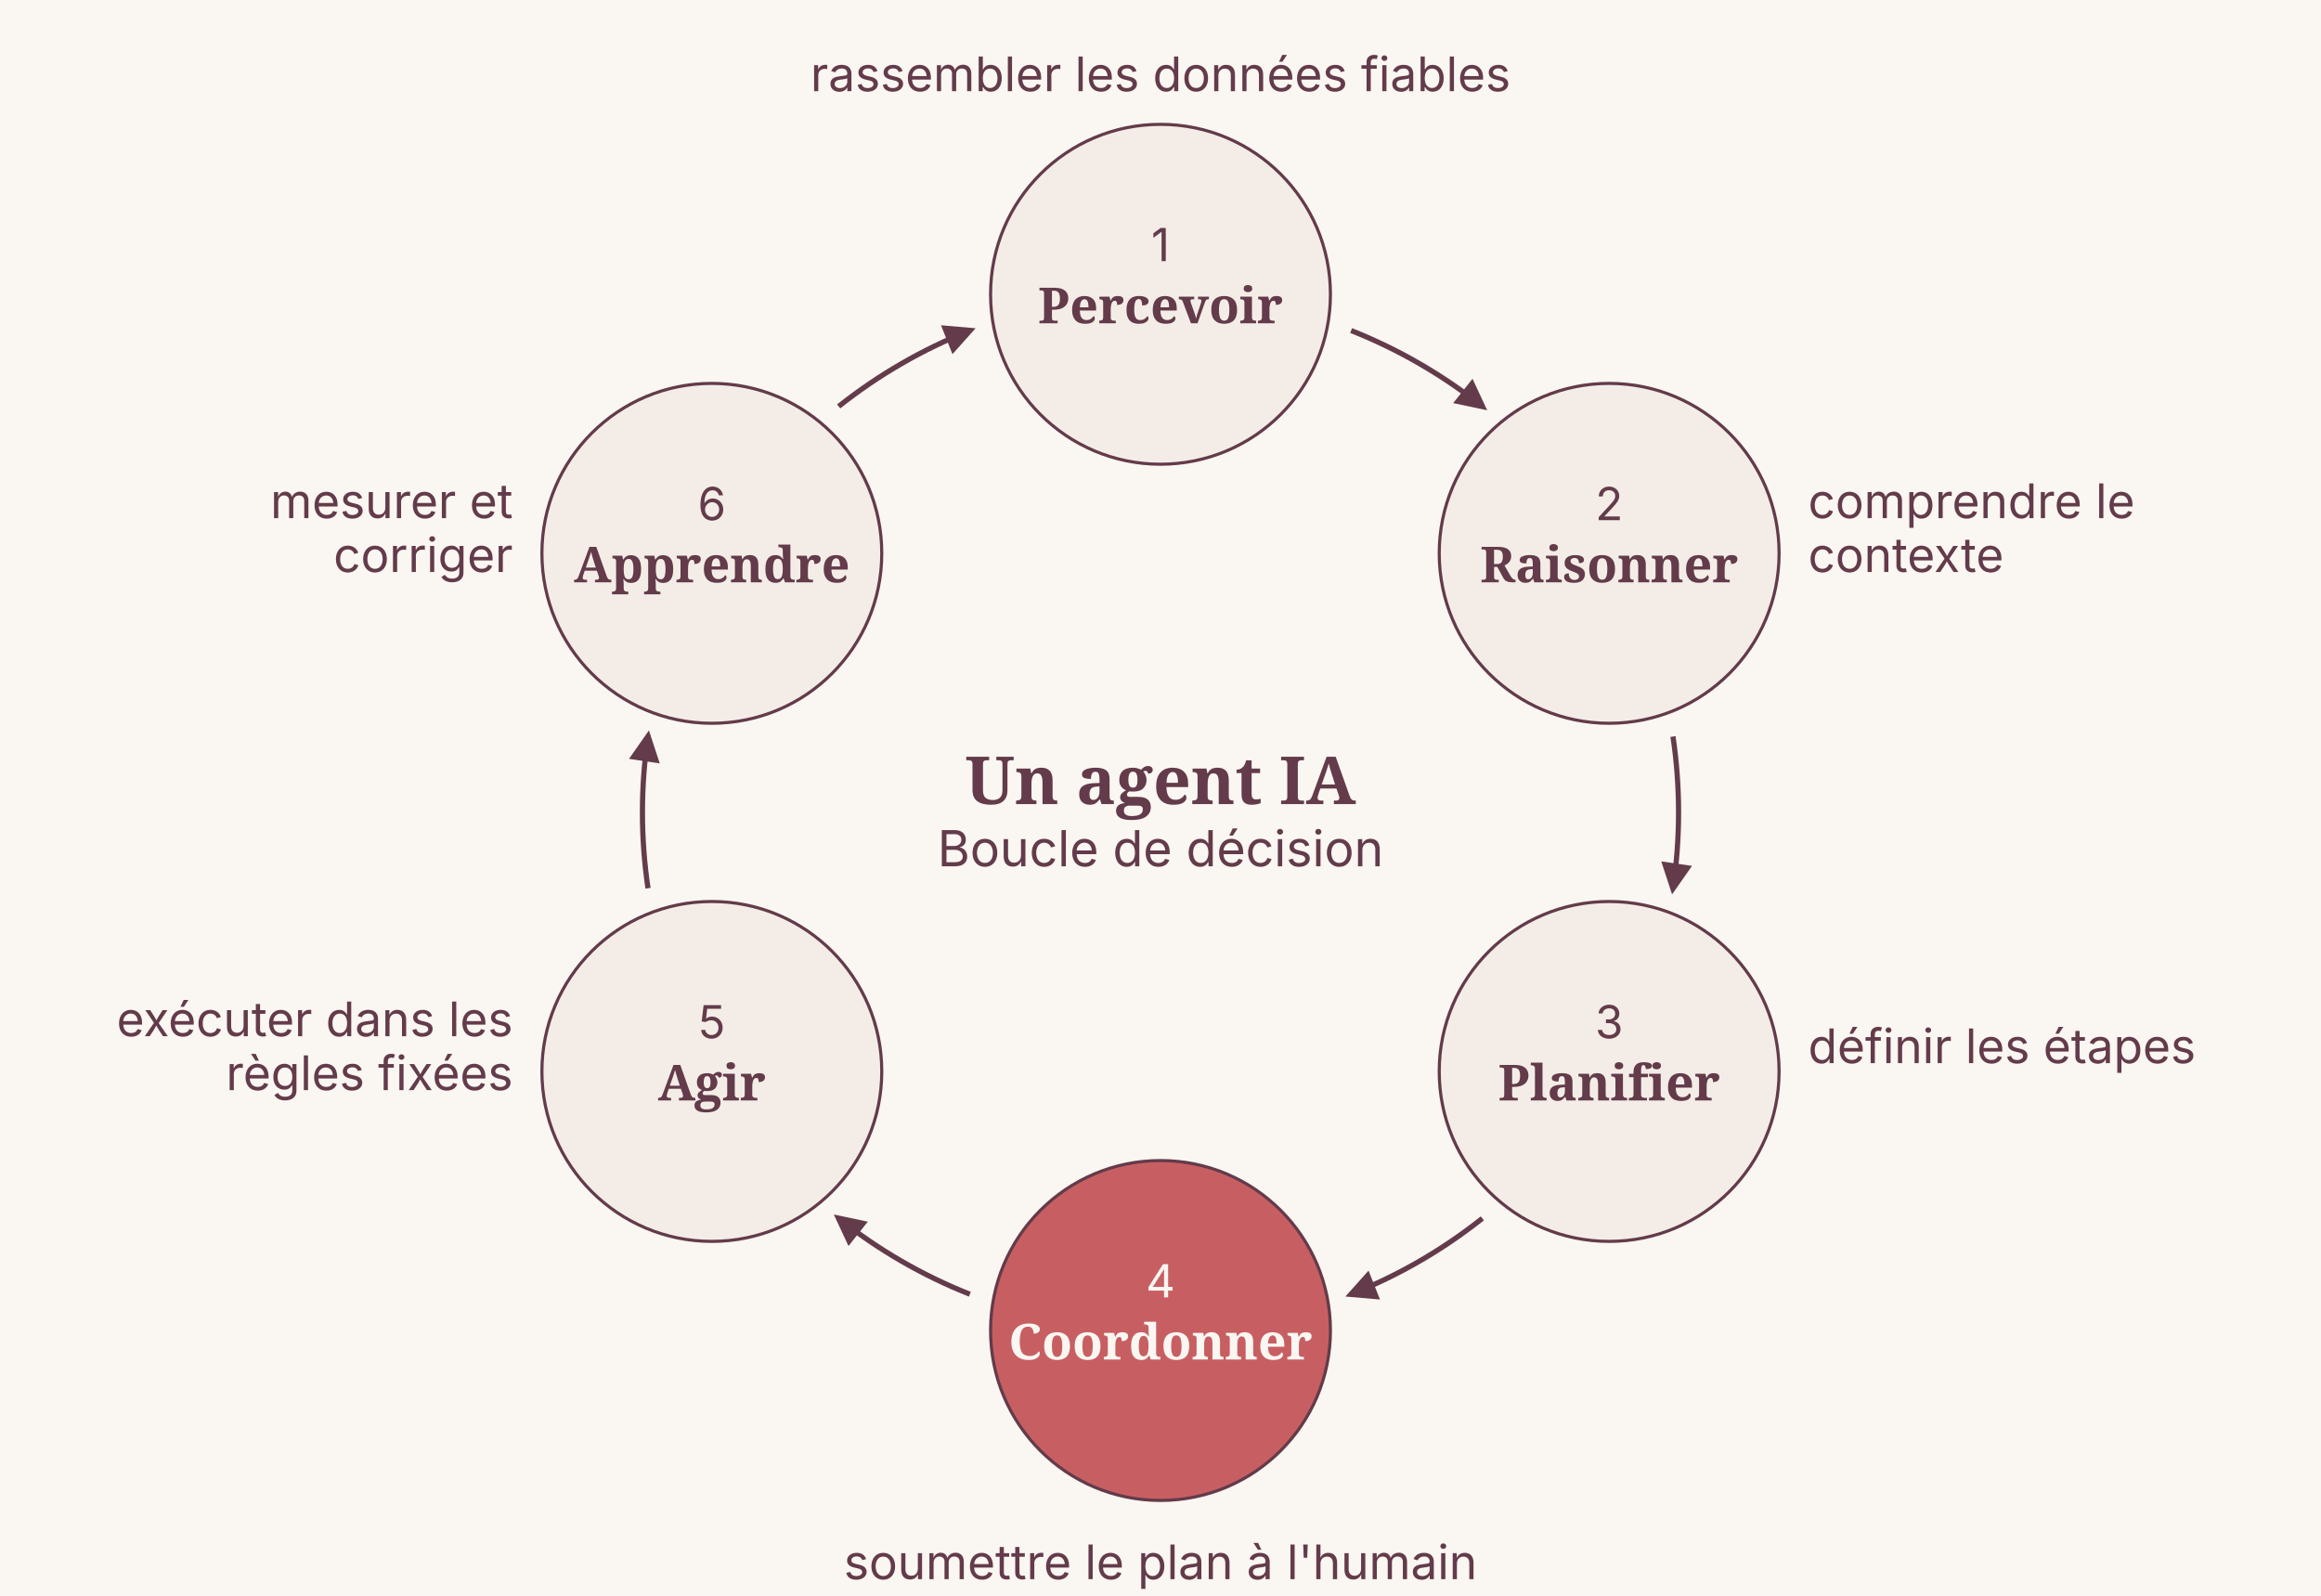
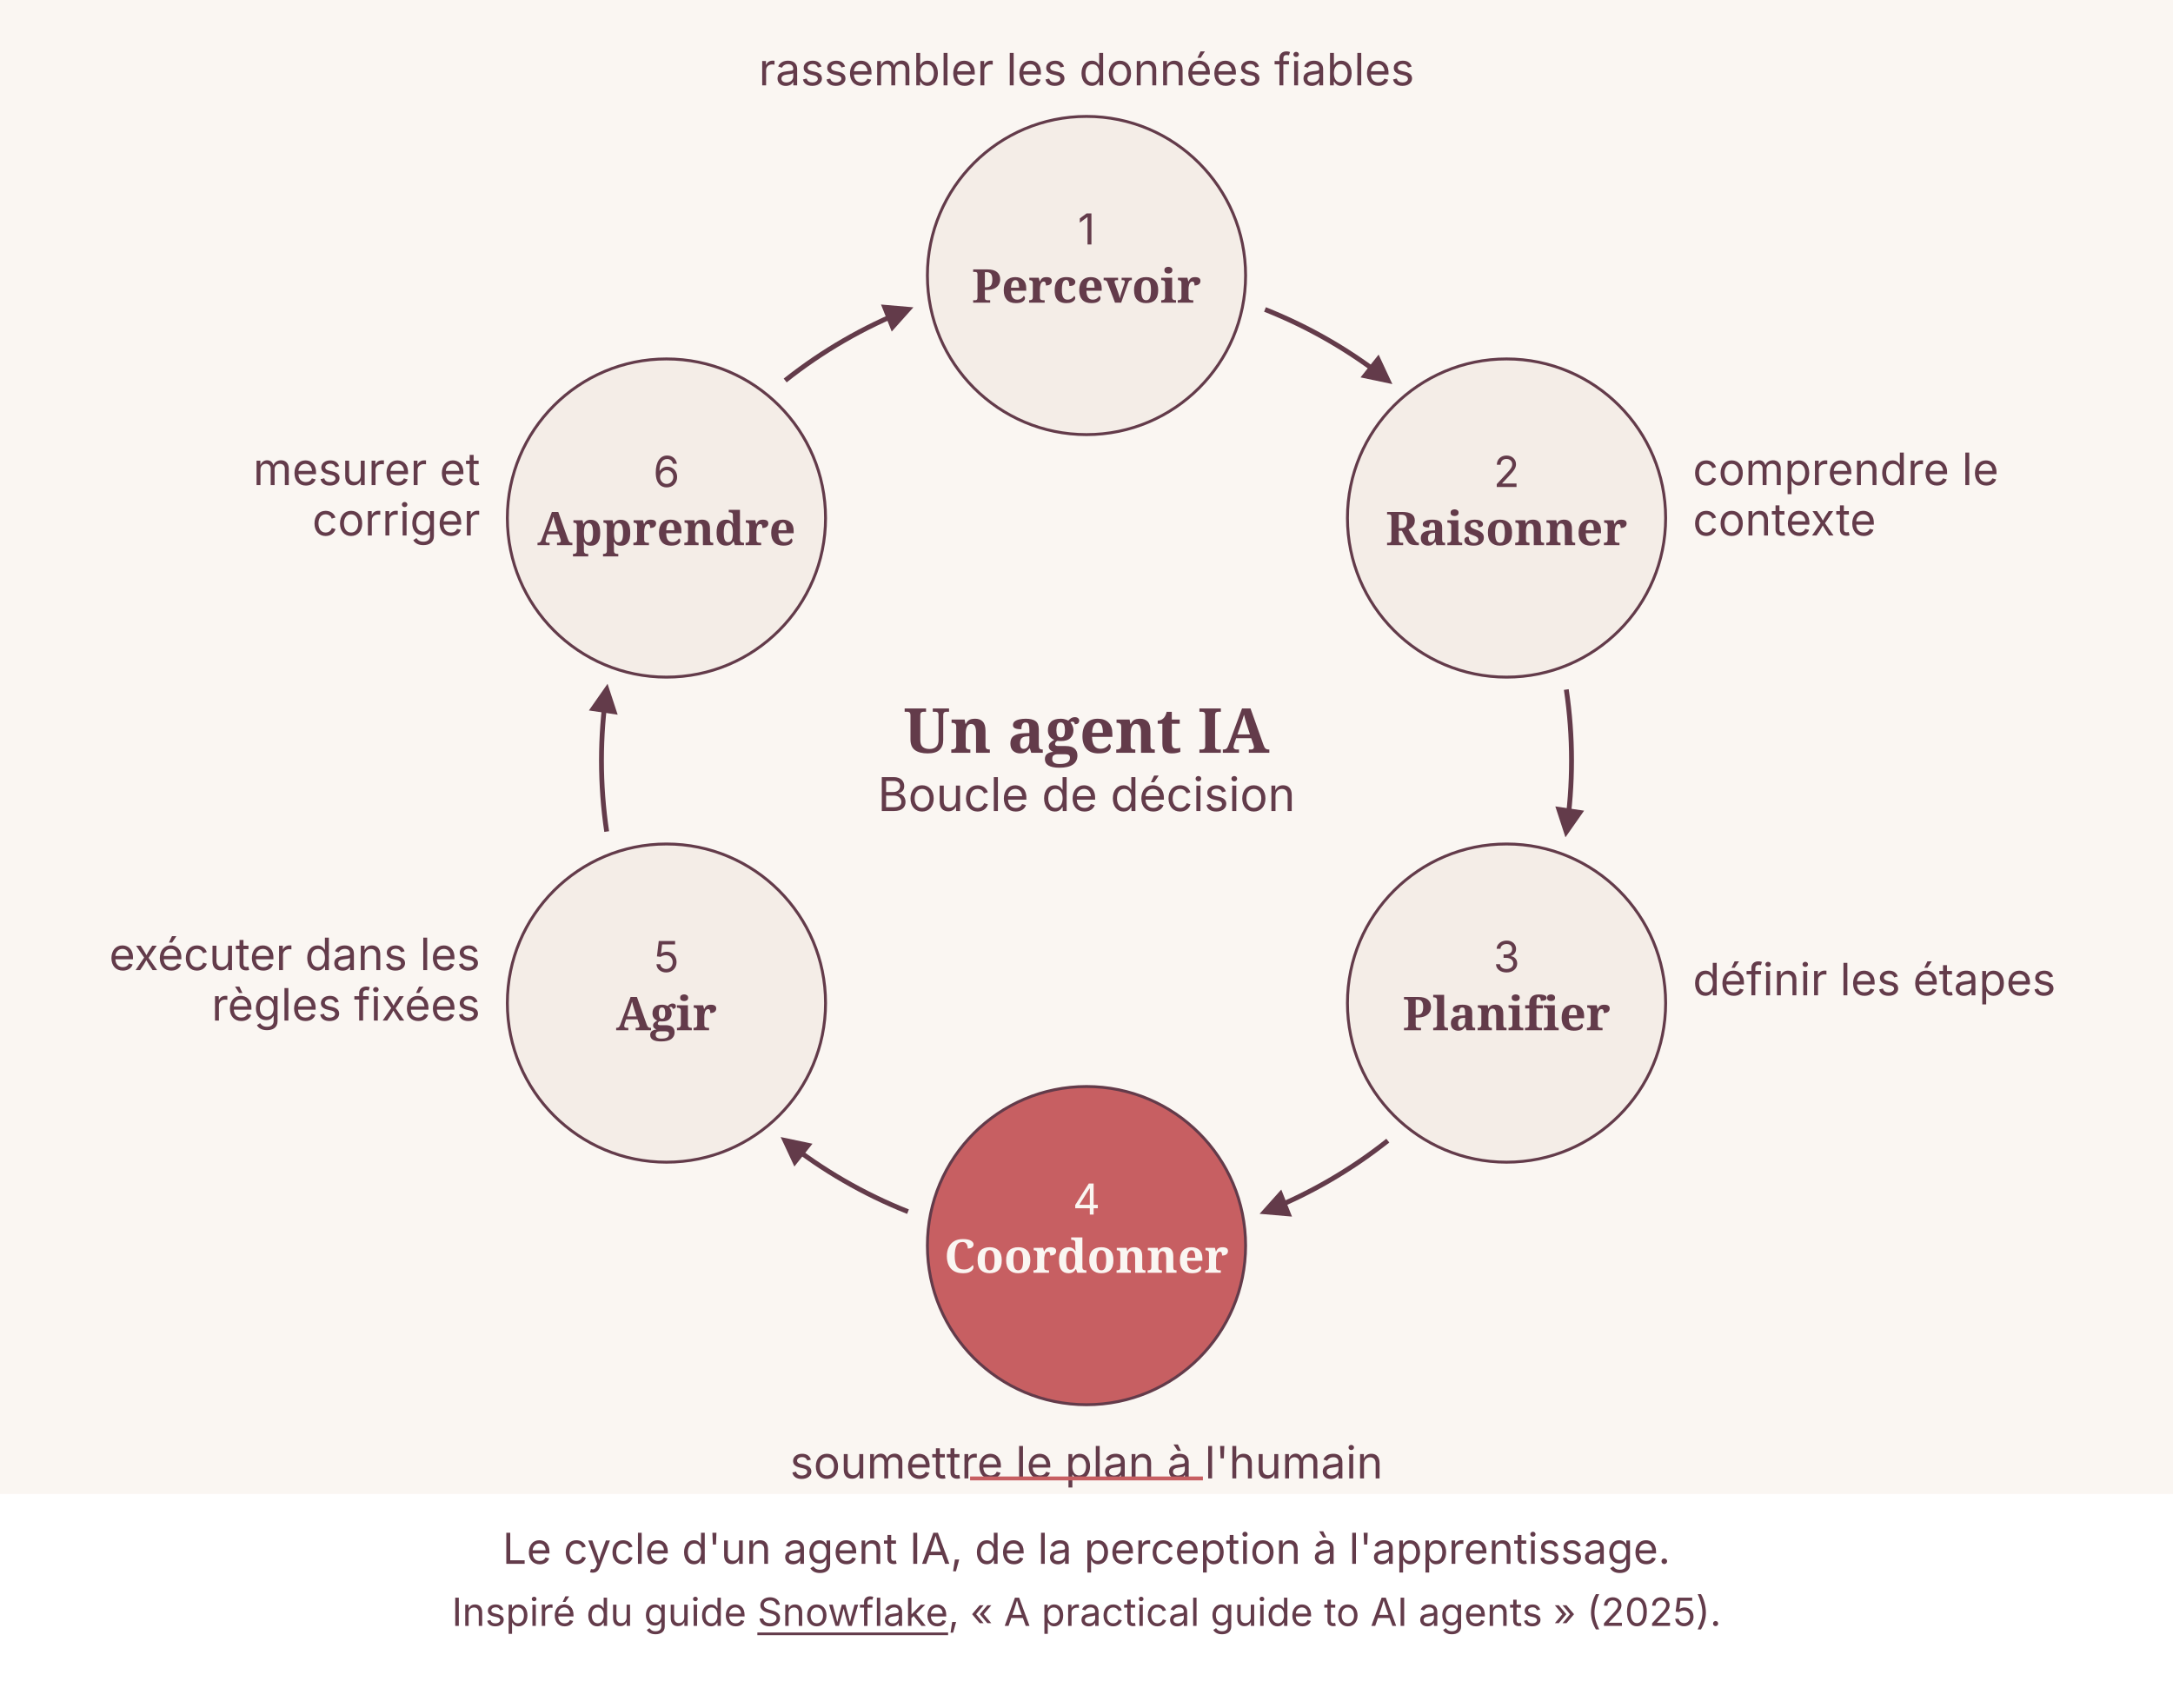
- <svg xmlns="http://www.w3.org/2000/svg" viewBox="0 0 1120 770" role="img" aria-label="Cycle d'un agent IA en six étapes : percevoir, raisonner, planifier, coordonner avec l'humain, agir, apprendre, puis retour à percevoir.">
+ <svg xmlns="http://www.w3.org/2000/svg" viewBox="0 0 1120 880" role="img" aria-label="Cycle d'un agent IA en six étapes : percevoir, raisonner, planifier, coordonner avec l'humain, agir, apprendre, puis retour à percevoir.">
  <defs>
    <marker id="fl" viewBox="0 0 10 10" refX="8" refY="5" markerWidth="6" markerHeight="6" orient="auto-start-reverse">
      <path d="M0 0L10 5L0 10z" fill="#633B4A" />
    </marker>
  </defs>
  <rect width="1120" height="770" fill="#FAF6F2" />
  <path d="M652.0 159.5 A250 250 0 0 1 715.3 196.1" fill="none" stroke="#633B4A" stroke-width="2.5" marker-end="url(#fl)" />
  <path d="M807.3 355.4 A250 250 0 0 1 807.3 428.6" fill="none" stroke="#633B4A" stroke-width="2.5" marker-end="url(#fl)" />
  <path d="M715.3 587.9 A250 250 0 0 1 652.0 624.5" fill="none" stroke="#633B4A" stroke-width="2.5" marker-end="url(#fl)" />
  <path d="M468.0 624.5 A250 250 0 0 1 404.7 587.9" fill="none" stroke="#633B4A" stroke-width="2.5" marker-end="url(#fl)" />
  <path d="M312.7 428.6 A250 250 0 0 1 312.7 355.4" fill="none" stroke="#633B4A" stroke-width="2.5" marker-end="url(#fl)" />
  <path d="M404.7 196.1 A250 250 0 0 1 468.0 159.5" fill="none" stroke="#633B4A" stroke-width="2.5" marker-end="url(#fl)" />
  <circle cx="560.0" cy="142.0" r="82" fill="#F4EDE7" stroke="#633B4A" stroke-width="1.5" />
  <text x="560.0" y="126.0" text-anchor="middle" font-family="Inter, Arial, sans-serif" font-size="22" fill="#633B4A">1</text>
  <text x="560.0" y="156.0" text-anchor="middle" font-family="Cormorant Garamond, Georgia, serif" font-size="24" font-weight="600" fill="#633B4A">Percevoir</text>
  <text x="560.0" y="44.0" text-anchor="middle" font-family="Inter, Arial, sans-serif" font-size="23" fill="#633B4A">rassembler les données fiables</text>
  <circle cx="776.5" cy="267.0" r="82" fill="#F4EDE7" stroke="#633B4A" stroke-width="1.5" />
  <text x="776.5" y="251.0" text-anchor="middle" font-family="Inter, Arial, sans-serif" font-size="22" fill="#633B4A">2</text>
  <text x="776.5" y="281.0" text-anchor="middle" font-family="Cormorant Garamond, Georgia, serif" font-size="24" font-weight="600" fill="#633B4A">Raisonner</text>
  <text x="872.5" y="250.0" text-anchor="start" font-family="Inter, Arial, sans-serif" font-size="23" fill="#633B4A">comprendre le</text>
  <text x="872.5" y="276.0" text-anchor="start" font-family="Inter, Arial, sans-serif" font-size="23" fill="#633B4A">contexte</text>
  <circle cx="776.5" cy="517.0" r="82" fill="#F4EDE7" stroke="#633B4A" stroke-width="1.5" />
  <text x="776.5" y="501.0" text-anchor="middle" font-family="Inter, Arial, sans-serif" font-size="22" fill="#633B4A">3</text>
  <text x="776.5" y="531.0" text-anchor="middle" font-family="Cormorant Garamond, Georgia, serif" font-size="24" font-weight="600" fill="#633B4A">Planifier</text>
  <text x="872.5" y="513.0" text-anchor="start" font-family="Inter, Arial, sans-serif" font-size="23" fill="#633B4A">définir les étapes</text>
  <circle cx="560.0" cy="642.0" r="82" fill="#C75F62" stroke="#633B4A" stroke-width="1.5" />
  <text x="560.0" y="626.0" text-anchor="middle" font-family="Inter, Arial, sans-serif" font-size="22" fill="#FAF6F2">4</text>
  <text x="560.0" y="656.0" text-anchor="middle" font-family="Cormorant Garamond, Georgia, serif" font-size="24" font-weight="600" fill="#FAF6F2">Coordonner</text>
  <text x="560.0" y="762.0" text-anchor="middle" font-family="Inter, Arial, sans-serif" font-size="23" fill="#633B4A">soumettre le plan à l'humain</text>
  <circle cx="343.5" cy="517.0" r="82" fill="#F4EDE7" stroke="#633B4A" stroke-width="1.5" />
  <text x="343.5" y="501.0" text-anchor="middle" font-family="Inter, Arial, sans-serif" font-size="22" fill="#633B4A">5</text>
  <text x="343.5" y="531.0" text-anchor="middle" font-family="Cormorant Garamond, Georgia, serif" font-size="24" font-weight="600" fill="#633B4A">Agir</text>
  <text x="247.5" y="500.0" text-anchor="end" font-family="Inter, Arial, sans-serif" font-size="23" fill="#633B4A">exécuter dans les</text>
  <text x="247.5" y="526.0" text-anchor="end" font-family="Inter, Arial, sans-serif" font-size="23" fill="#633B4A">règles fixées</text>
  <circle cx="343.5" cy="267.0" r="82" fill="#F4EDE7" stroke="#633B4A" stroke-width="1.5" />
  <text x="343.5" y="251.0" text-anchor="middle" font-family="Inter, Arial, sans-serif" font-size="22" fill="#633B4A">6</text>
  <text x="343.5" y="281.0" text-anchor="middle" font-family="Cormorant Garamond, Georgia, serif" font-size="24" font-weight="600" fill="#633B4A">Apprendre</text>
  <text x="247.5" y="250.0" text-anchor="end" font-family="Inter, Arial, sans-serif" font-size="23" fill="#633B4A">mesurer et</text>
  <text x="247.5" y="276.0" text-anchor="end" font-family="Inter, Arial, sans-serif" font-size="23" fill="#633B4A">corriger</text>
  <text x="560" y="388" text-anchor="middle" font-family="Cormorant Garamond, Georgia, serif" font-size="32" font-weight="600" fill="#633B4A">Un agent IA</text>
  <text x="560" y="418" text-anchor="middle" font-family="Inter, Arial, sans-serif" font-size="24" fill="#633B4A">Boucle de décision</text>
+   <line x1="500" y1="762" x2="620" y2="762" stroke="#C75F62" stroke-width="2" />
+   <text x="560" y="806" text-anchor="middle" font-family="Inter, Arial, sans-serif" font-size="22" fill="#633B4A">Le cycle d'un agent IA, de la perception à l'apprentissage.</text>
+   <text x="560" y="838" text-anchor="middle" font-family="Inter, Arial, sans-serif" font-size="20" fill="#633B4A">Inspiré du guide <tspan style="text-decoration:underline">Snowflake</tspan>, « A practical guide to AI agents » (2025).</text>
</svg>
